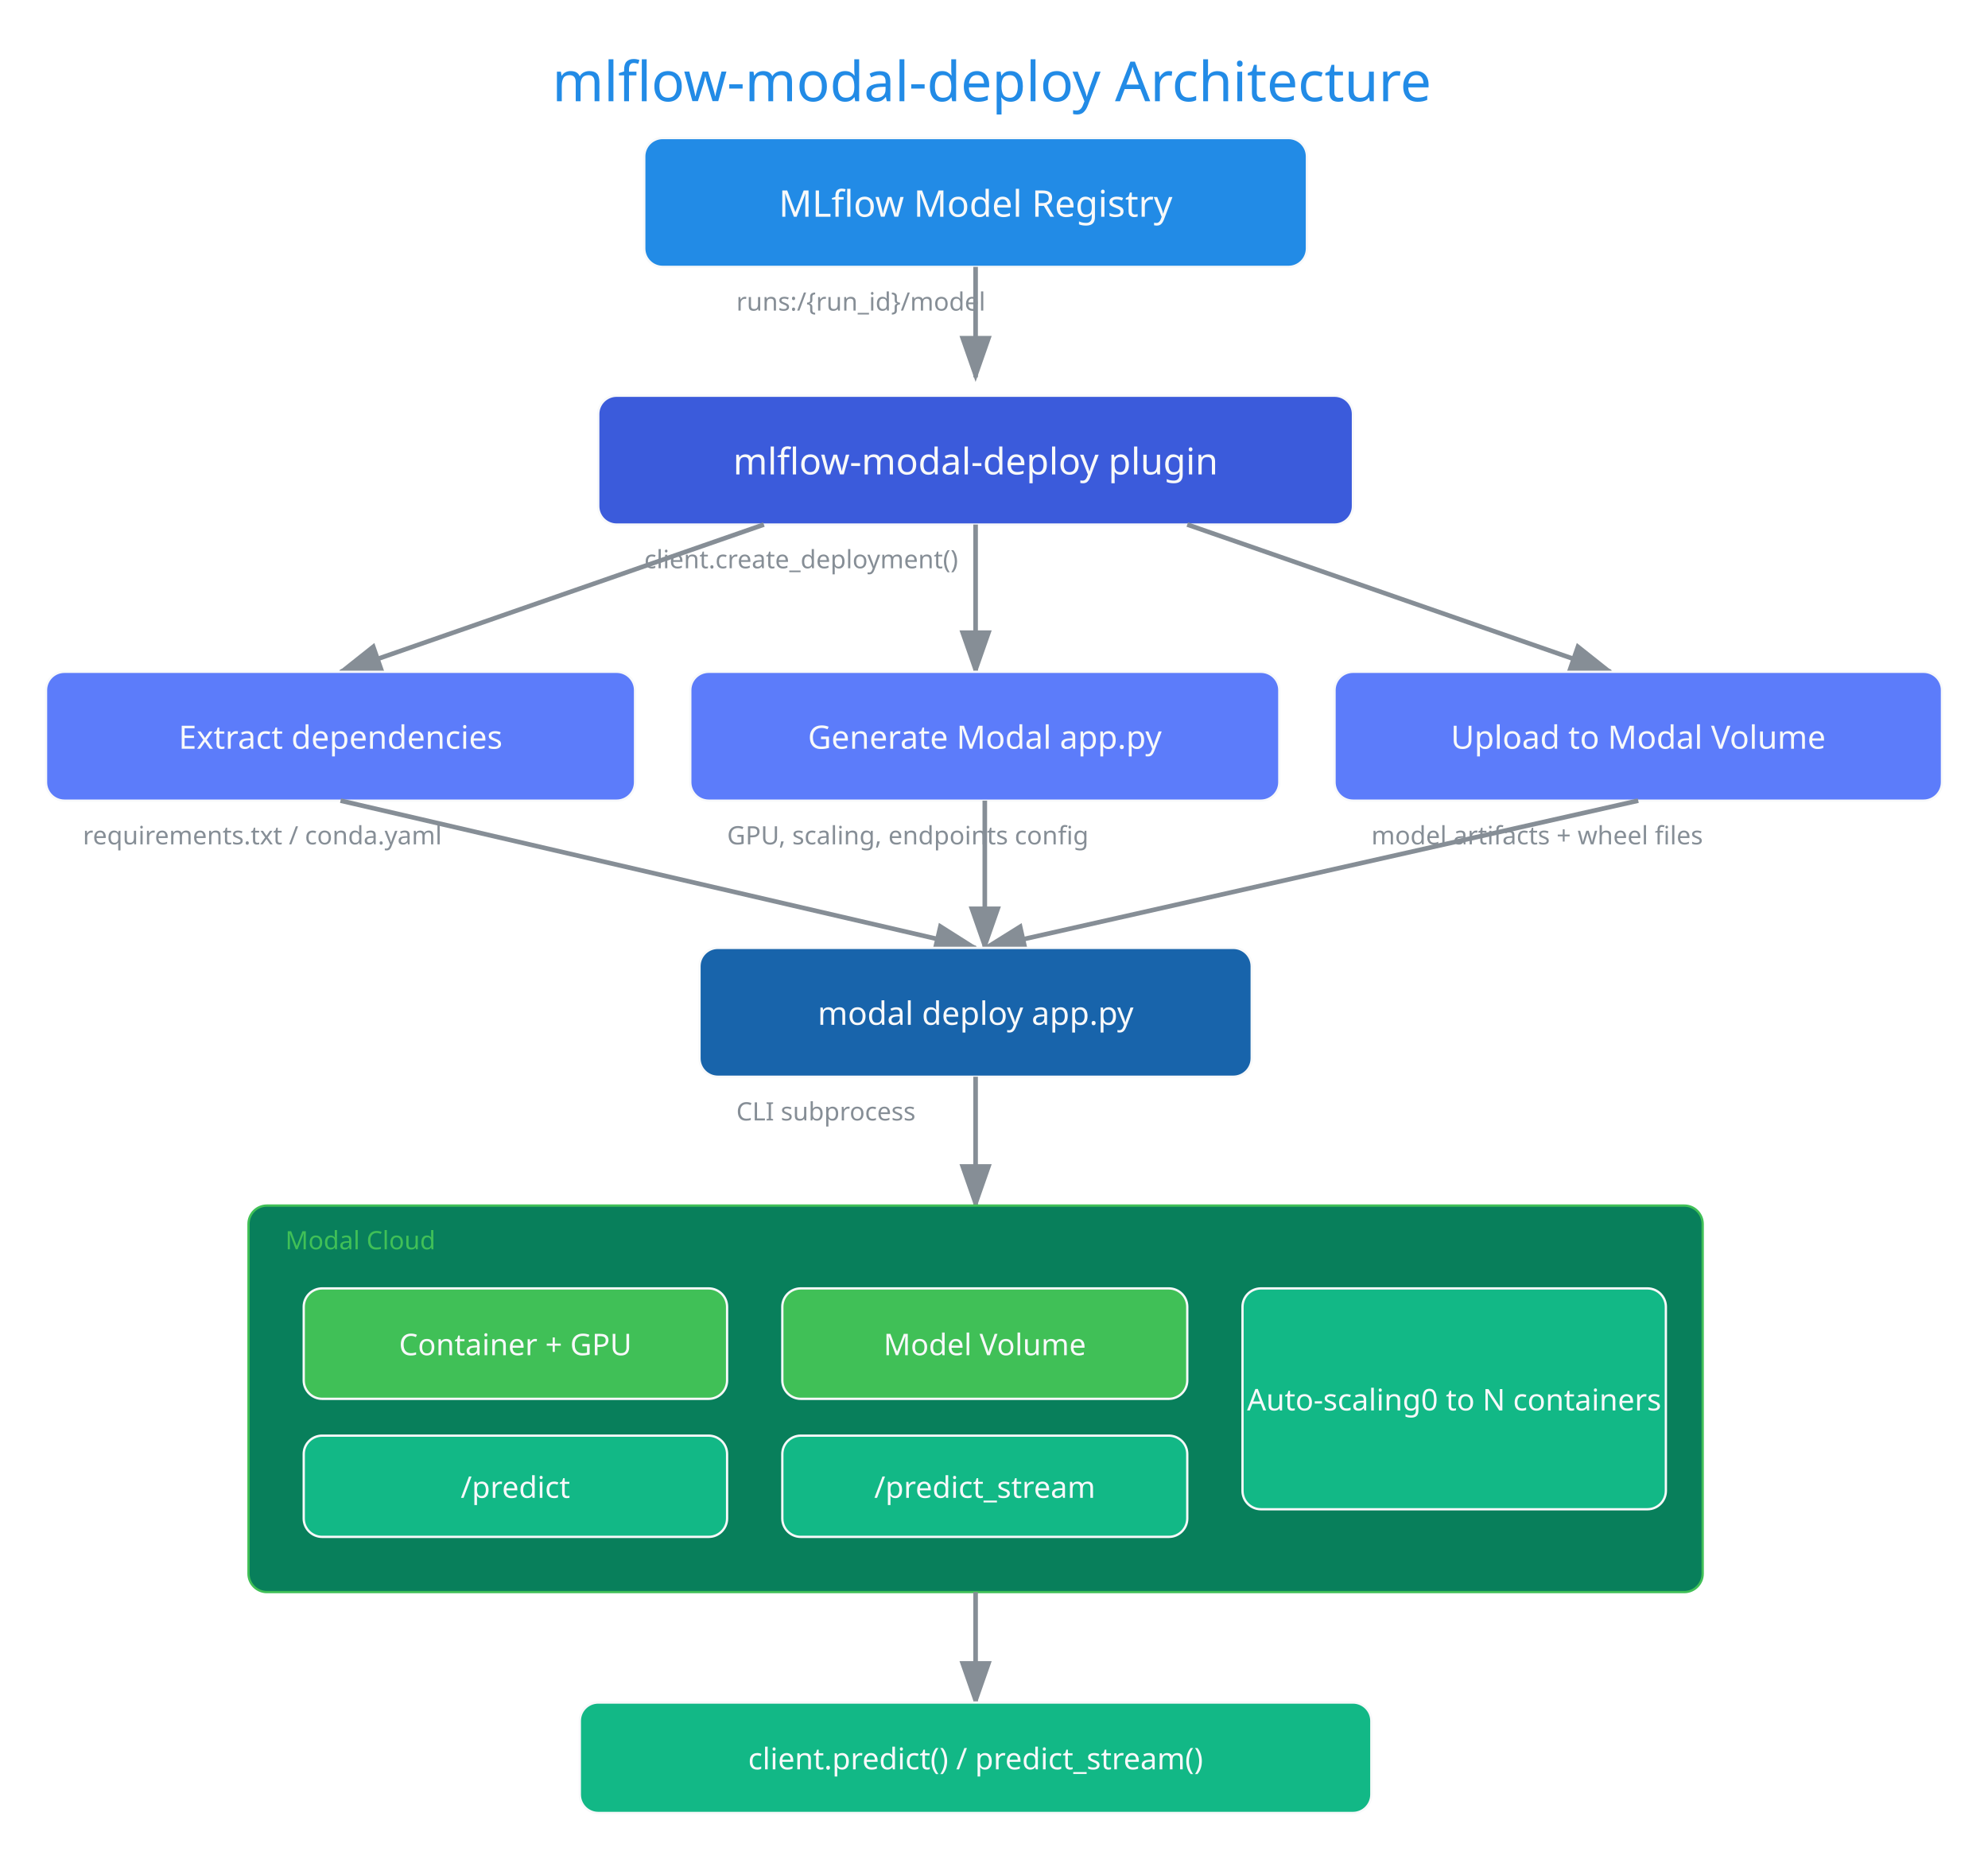
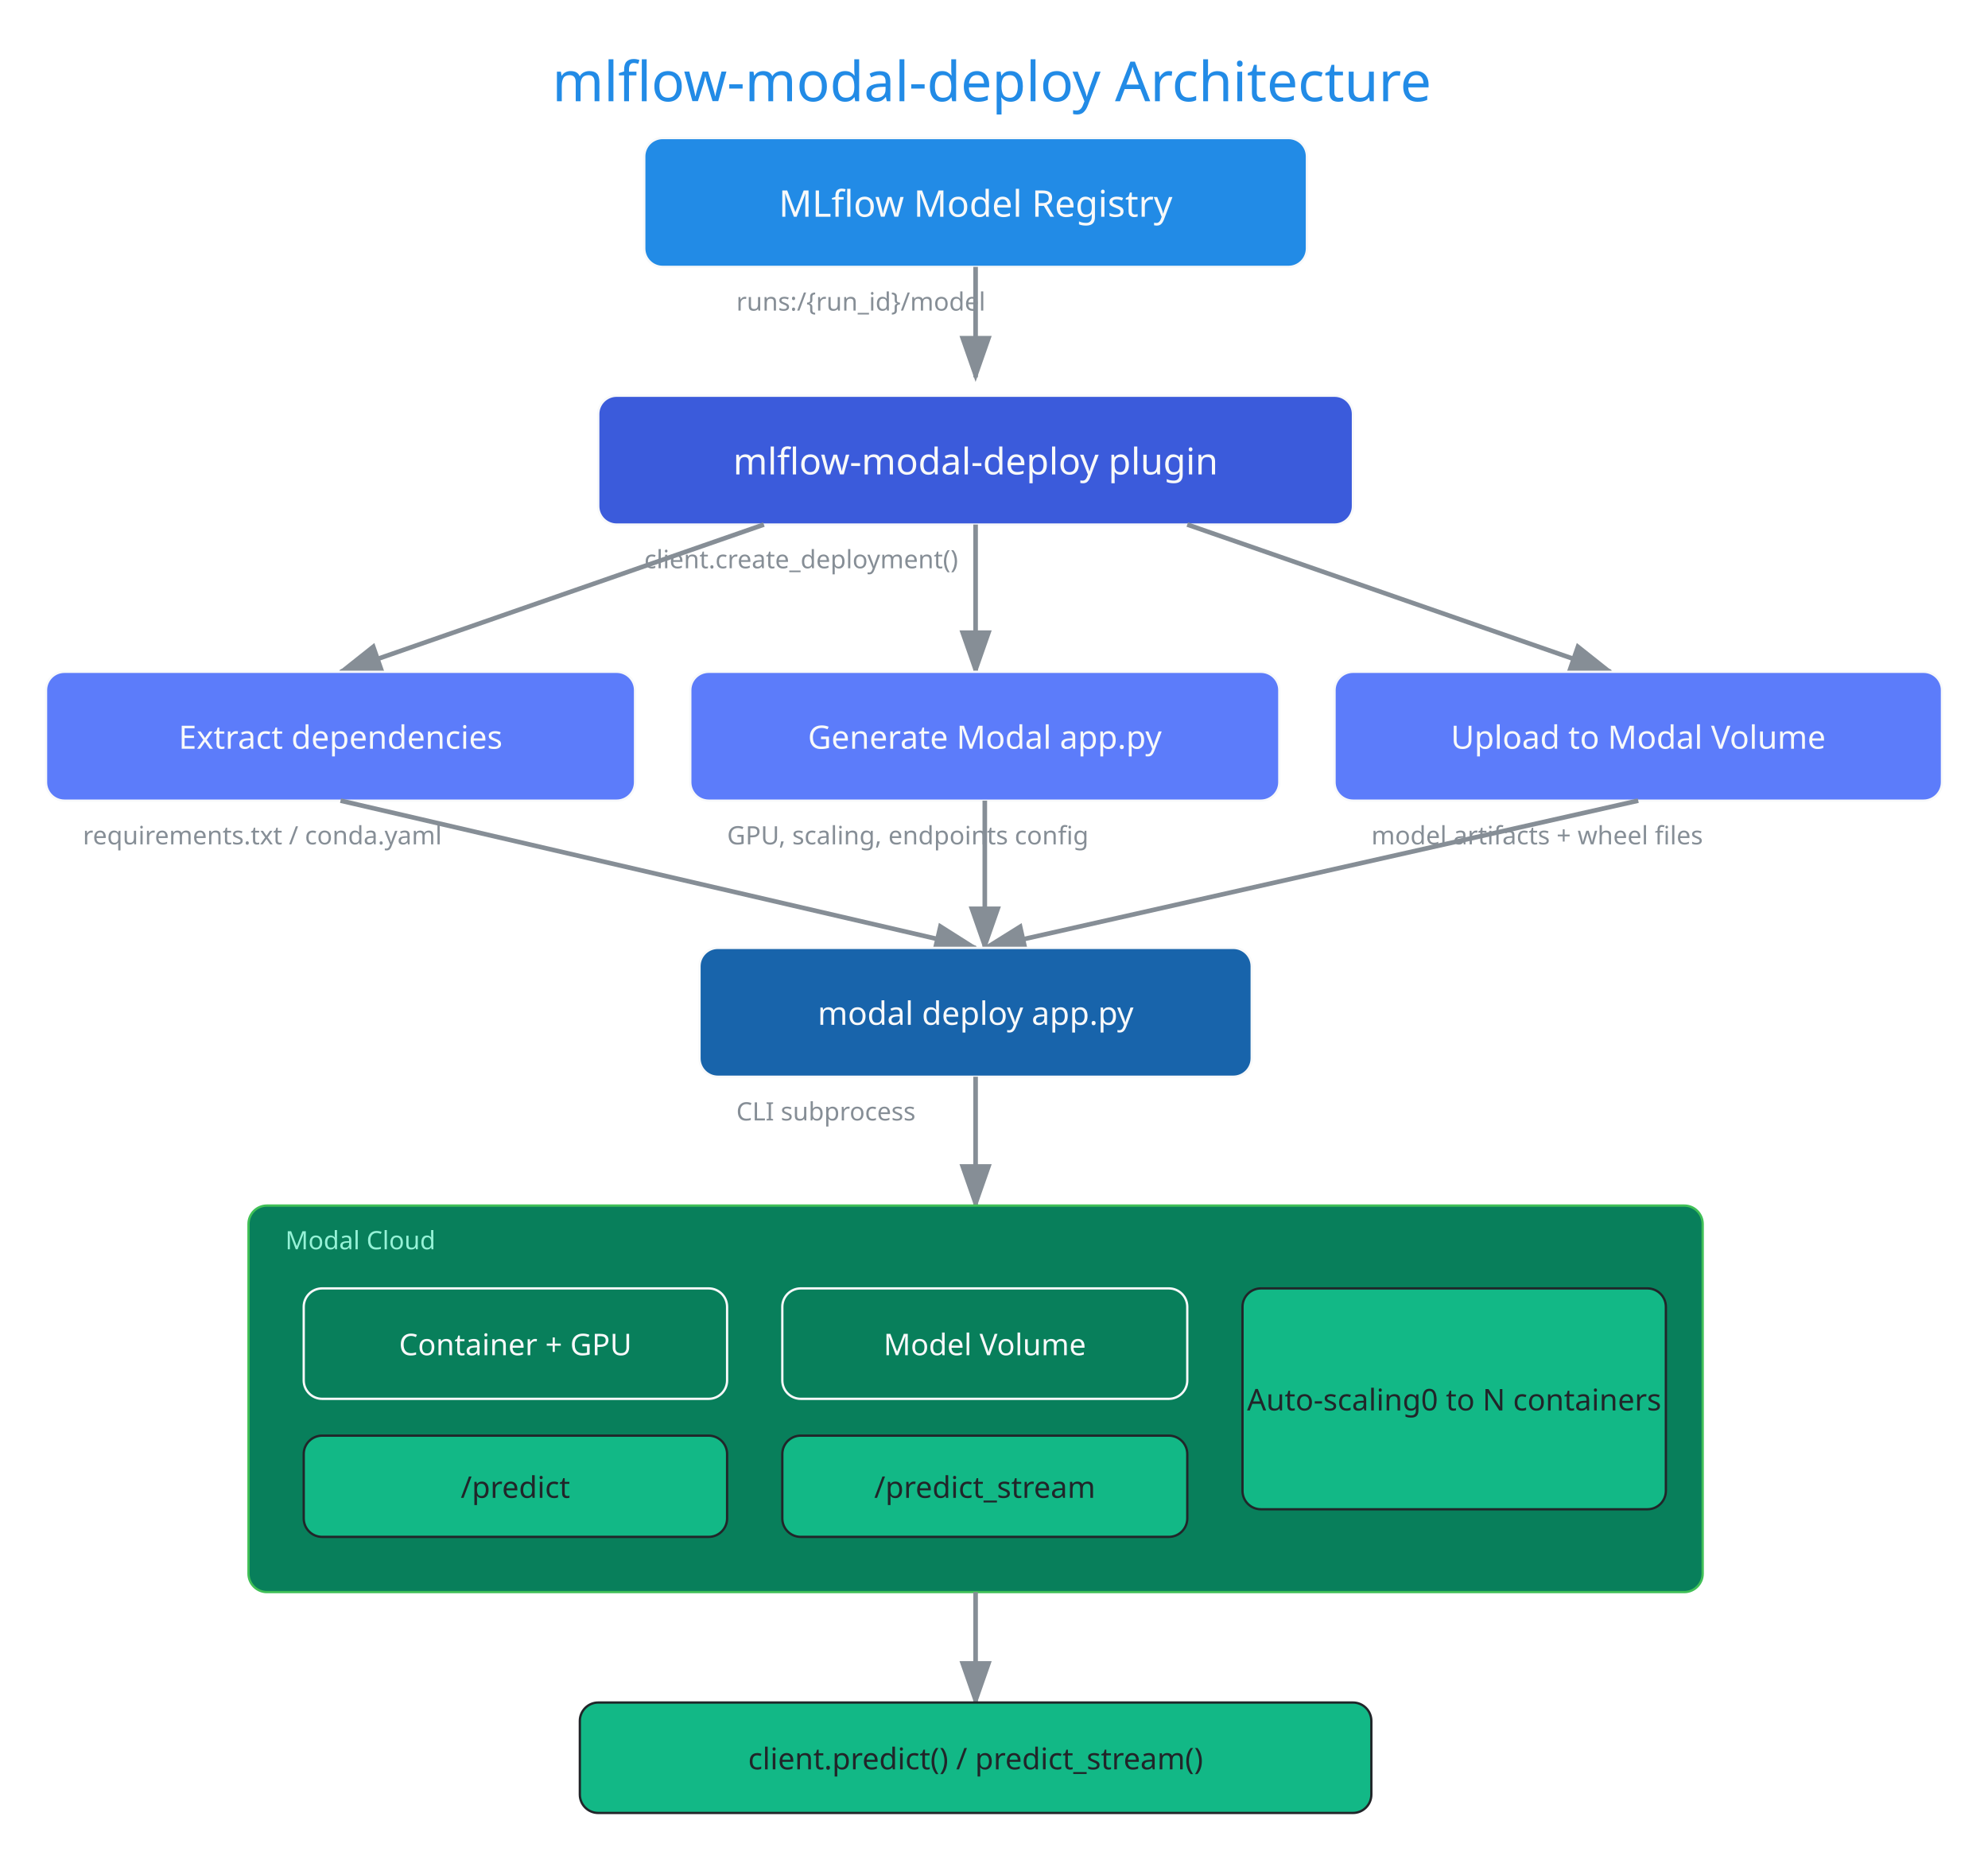
<svg xmlns="http://www.w3.org/2000/svg" width="864" height="808" viewBox="-20 -12 864 808">
  <defs>
    <marker id="arrow-868e96" markerWidth="10" markerHeight="7" refX="9" refY="3.5" orient="auto">
      <polygon points="0 0, 10 3.5, 0 7" fill="#868e96" />
    </marker>
-     <style>text { font-family: "Segoe UI", system-ui, -apple-system, sans-serif; }</style>
+     <style>text { font-family: "DM Sans", "Segoe UI", system-ui, -apple-system, sans-serif; }</style>
  </defs>
  <text x="220" y="32" font-size="24" fill="#228be6">mlflow-modal-deploy Architecture</text>
  <rect x="260" y="48" width="288" height="56" rx="8" stroke="#f8f9fa" fill="#228be6" stroke-width="1" />
  <text x="404" y="76" font-size="16" fill="#f8f9fa" text-anchor="middle" dominant-baseline="central">MLflow Model Registry</text>
  <text x="300" y="123" font-size="11" fill="#868e96">runs:/{run_id}/model</text>
  <path d="M 404 104 L 404 152" stroke="#868e96" fill="none" stroke-width="2" marker-end="url(#arrow-868e96)" />
  <rect x="240" y="160" width="328" height="56" rx="8" stroke="#f8f9fa" fill="#3b5bdb" stroke-width="1" />
  <text x="404" y="188" font-size="16" fill="#f8f9fa" text-anchor="middle" dominant-baseline="central">mlflow-modal-deploy plugin</text>
  <text x="260" y="235" font-size="11" fill="#868e96">client.create_deployment()</text>
  <path d="M 312 216 L 128 280" stroke="#868e96" fill="none" stroke-width="2" marker-end="url(#arrow-868e96)" />
  <path d="M 404 216 L 404 280" stroke="#868e96" fill="none" stroke-width="2" marker-end="url(#arrow-868e96)" />
  <path d="M 496 216 L 680 280" stroke="#868e96" fill="none" stroke-width="2" marker-end="url(#arrow-868e96)" />
  <rect x="0" y="280" width="256" height="56" rx="8" stroke="#f8f9fa" fill="#5c7cfa" stroke-width="1" />
  <text x="128" y="308" font-size="14" fill="#f8f9fa" text-anchor="middle" dominant-baseline="central">Extract dependencies</text>
  <text x="16" y="355" font-size="11" fill="#868e96">requirements.txt / conda.yaml</text>
  <rect x="280" y="280" width="256" height="56" rx="8" stroke="#f8f9fa" fill="#5c7cfa" stroke-width="1" />
  <text x="408" y="308" font-size="14" fill="#f8f9fa" text-anchor="middle" dominant-baseline="central">Generate Modal app.py</text>
  <text x="296" y="355" font-size="11" fill="#868e96">GPU, scaling, endpoints config</text>
  <rect x="560" y="280" width="264" height="56" rx="8" stroke="#f8f9fa" fill="#5c7cfa" stroke-width="1" />
  <text x="692" y="308" font-size="14" fill="#f8f9fa" text-anchor="middle" dominant-baseline="central">Upload to Modal Volume</text>
  <text x="576" y="355" font-size="11" fill="#868e96">model artifacts + wheel files</text>
  <path d="M 128 336 L 404 400" stroke="#868e96" fill="none" stroke-width="2" marker-end="url(#arrow-868e96)" />
  <path d="M 408 336 L 408 400" stroke="#868e96" fill="none" stroke-width="2" marker-end="url(#arrow-868e96)" />
  <path d="M 692 336 L 408 400" stroke="#868e96" fill="none" stroke-width="2" marker-end="url(#arrow-868e96)" />
  <rect x="284" y="400" width="240" height="56" rx="8" stroke="#f8f9fa" fill="#1864ab" stroke-width="1" />
  <text x="404" y="428" font-size="14" fill="#f8f9fa" text-anchor="middle" dominant-baseline="central">modal deploy app.py</text>
  <text x="300" y="475" font-size="11" fill="#868e96">CLI subprocess</text>
  <path d="M 404 456 L 404 512" stroke="#868e96" fill="none" stroke-width="2" marker-end="url(#arrow-868e96)" />
  <rect x="88" y="512" width="632" height="168" rx="8" stroke="#40c057" fill="#087f5b" stroke-width="1" />
-   <text x="104" y="531" font-size="11" fill="#40c057">Modal Cloud</text>
-   <rect x="112" y="548" width="184" height="48" rx="8" stroke="#f8f9fa" fill="#40c057" stroke-width="1" />
+   <text x="104" y="531" font-size="11" fill="#96f2d7">Modal Cloud</text>
+   <rect x="112" y="548" width="184" height="48" rx="8" stroke="#f8f9fa" fill="#087f5b" stroke-width="1" />
  <text x="204" y="572" font-size="13" fill="#f8f9fa" text-anchor="middle" dominant-baseline="central">Container + GPU</text>
-   <rect x="320" y="548" width="176" height="48" rx="8" stroke="#f8f9fa" fill="#40c057" stroke-width="1" />
+   <rect x="320" y="548" width="176" height="48" rx="8" stroke="#f8f9fa" fill="#087f5b" stroke-width="1" />
  <text x="408" y="572" font-size="13" fill="#f8f9fa" text-anchor="middle" dominant-baseline="central">Model Volume</text>
-   <rect x="520" y="548" width="184" height="96" rx="8" stroke="#f8f9fa" fill="#12b886" stroke-width="1" />
-   <text x="612" y="596" font-size="13" fill="#f8f9fa" text-anchor="middle" dominant-baseline="central">Auto-scaling
+   <rect x="520" y="548" width="184" height="96" rx="8" stroke="#212529" fill="#12b886" stroke-width="1" />
+   <text x="612" y="596" font-size="13" fill="#212529" text-anchor="middle" dominant-baseline="central">Auto-scaling
0 to N containers</text>
-   <rect x="112" y="612" width="184" height="44" rx="8" stroke="#f8f9fa" fill="#12b886" stroke-width="1" />
-   <text x="204" y="634" font-size="13" fill="#f8f9fa" text-anchor="middle" dominant-baseline="central">/predict</text>
-   <rect x="320" y="612" width="176" height="44" rx="8" stroke="#f8f9fa" fill="#12b886" stroke-width="1" />
-   <text x="408" y="634" font-size="13" fill="#f8f9fa" text-anchor="middle" dominant-baseline="central">/predict_stream</text>
+   <rect x="112" y="612" width="184" height="44" rx="8" stroke="#212529" fill="#12b886" stroke-width="1" />
+   <text x="204" y="634" font-size="13" fill="#212529" text-anchor="middle" dominant-baseline="central">/predict</text>
+   <rect x="320" y="612" width="176" height="44" rx="8" stroke="#212529" fill="#12b886" stroke-width="1" />
+   <text x="408" y="634" font-size="13" fill="#212529" text-anchor="middle" dominant-baseline="central">/predict_stream</text>
  <path d="M 404 680 L 404 728" stroke="#868e96" fill="none" stroke-width="2" marker-end="url(#arrow-868e96)" />
-   <rect x="232" y="728" width="344" height="48" rx="8" stroke="#f8f9fa" fill="#12b886" stroke-width="1" />
-   <text x="404" y="752" font-size="13" fill="#f8f9fa" text-anchor="middle" dominant-baseline="central">client.predict() / predict_stream()</text>
+   <rect x="232" y="728" width="344" height="48" rx="8" stroke="#212529" fill="#12b886" stroke-width="1" />
+   <text x="404" y="752" font-size="13" fill="#212529" text-anchor="middle" dominant-baseline="central">client.predict() / predict_stream()</text>
</svg>
